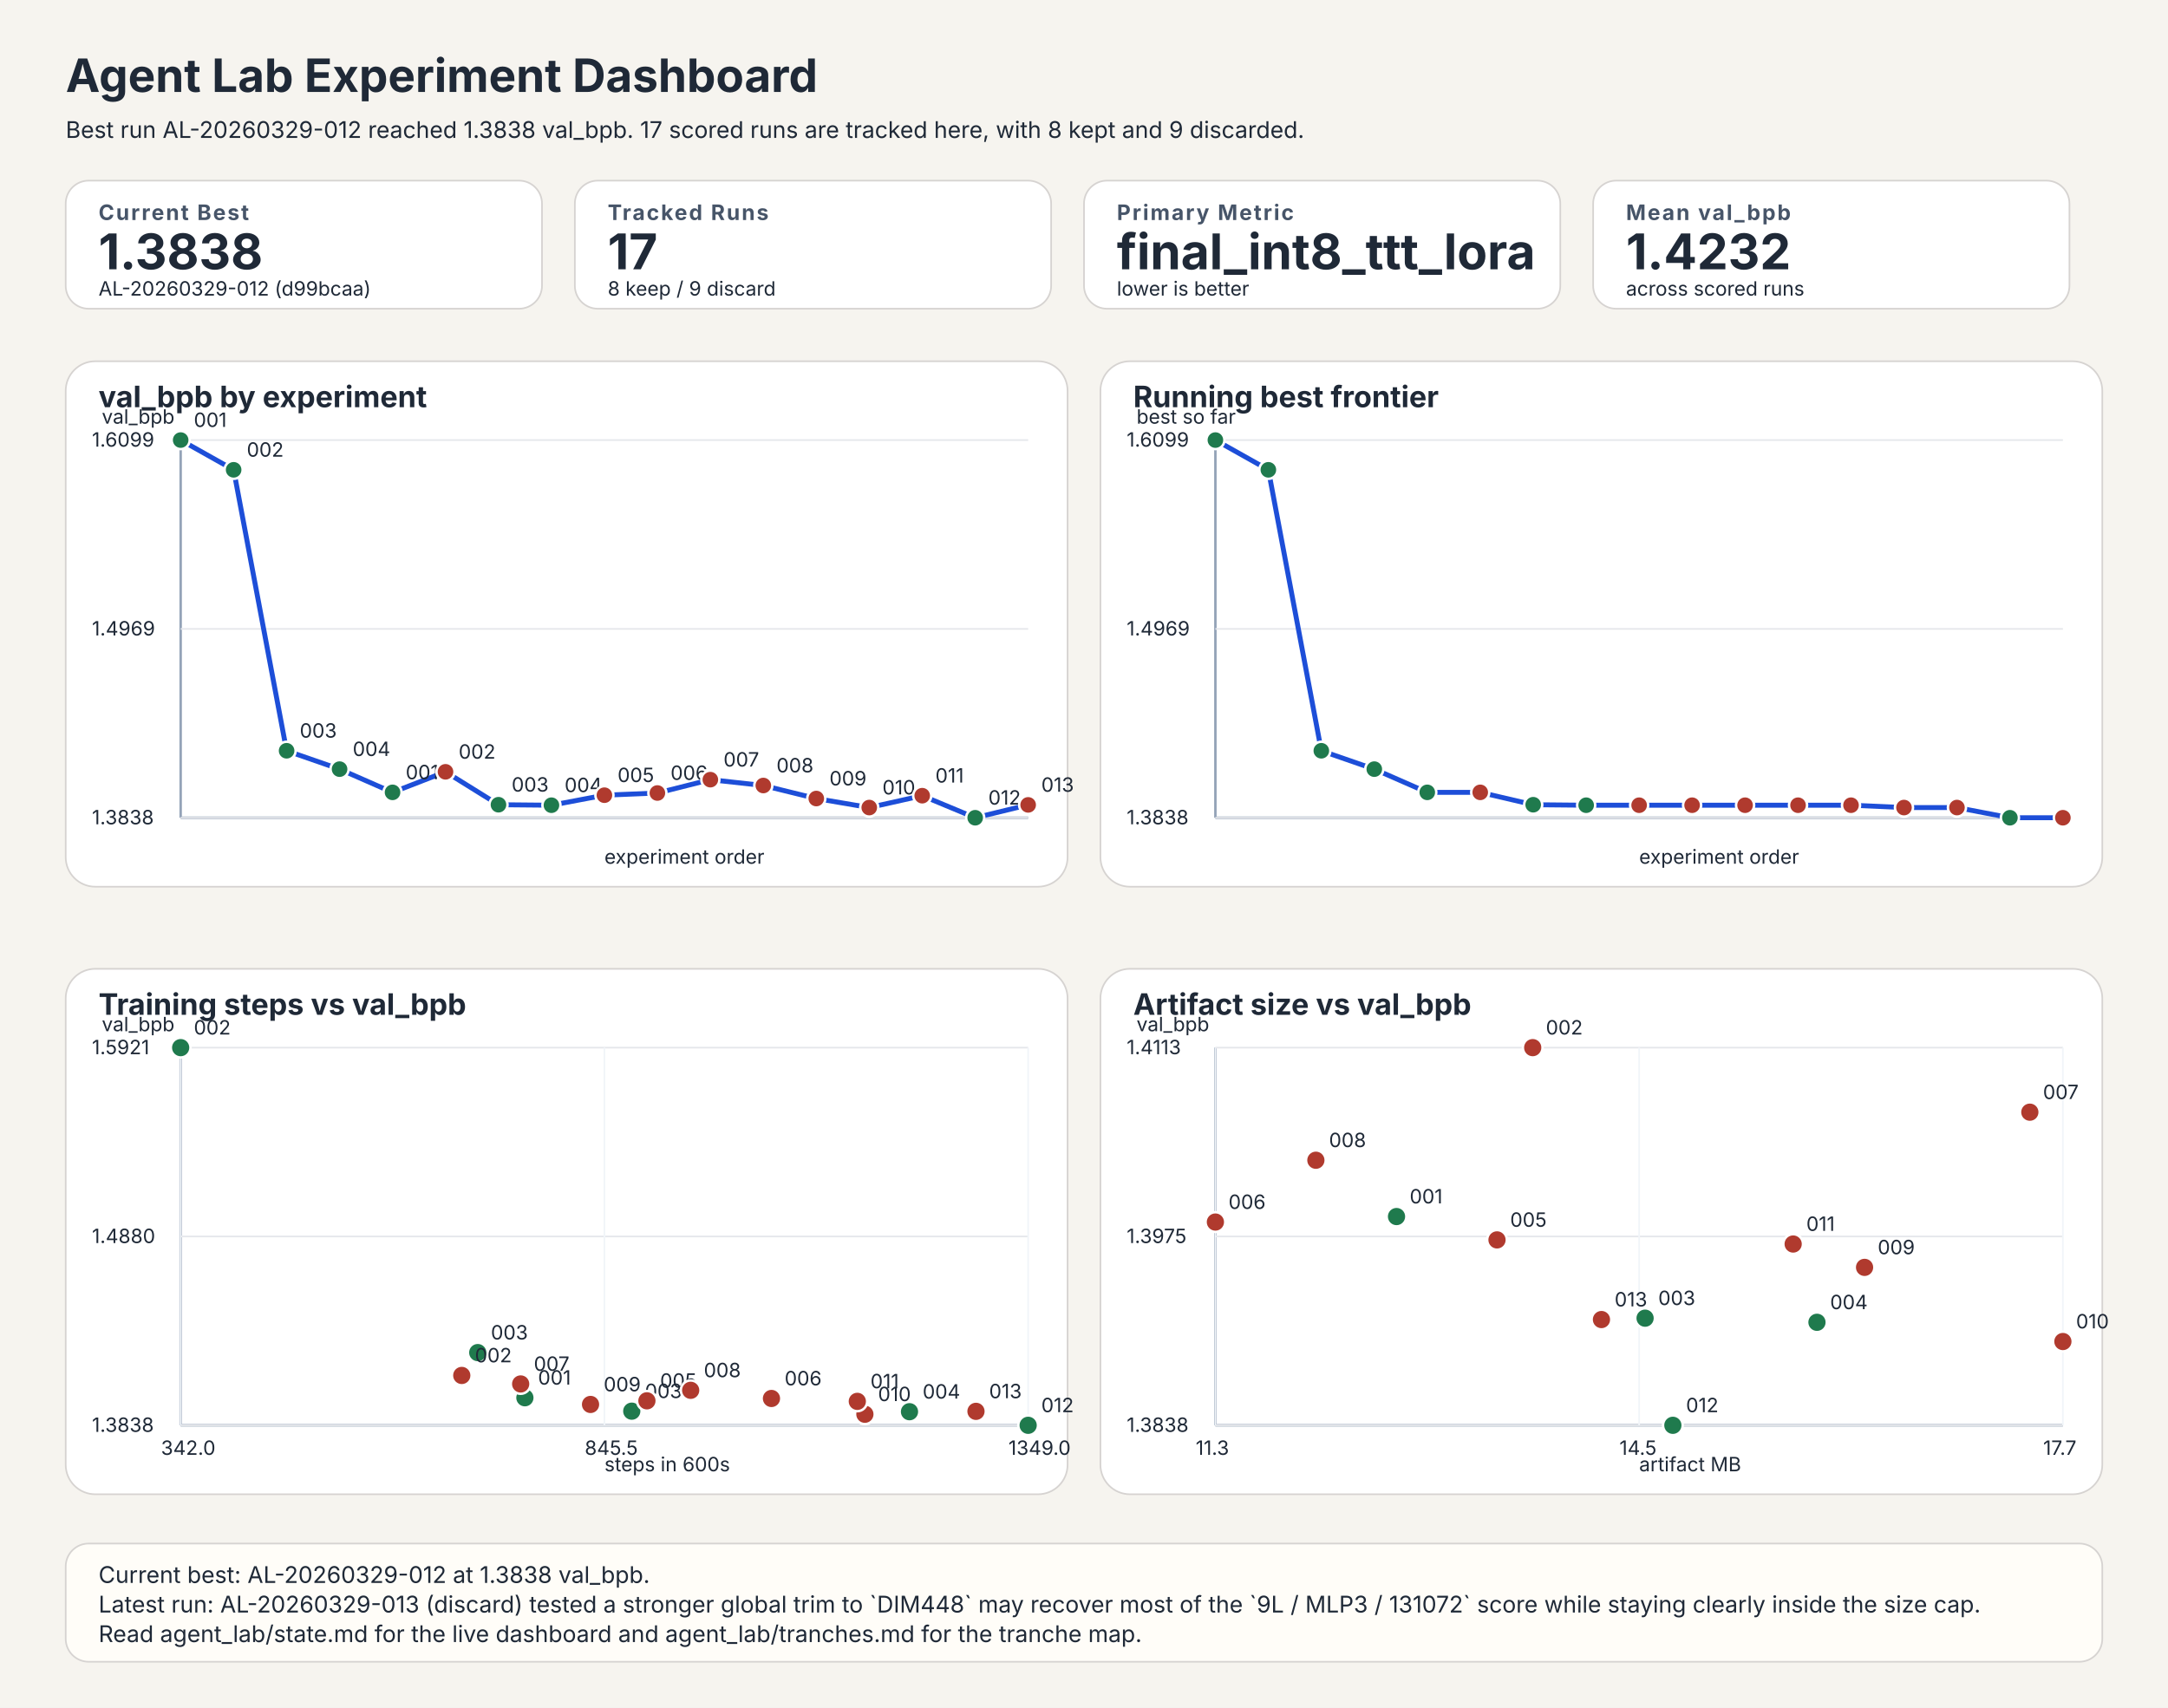
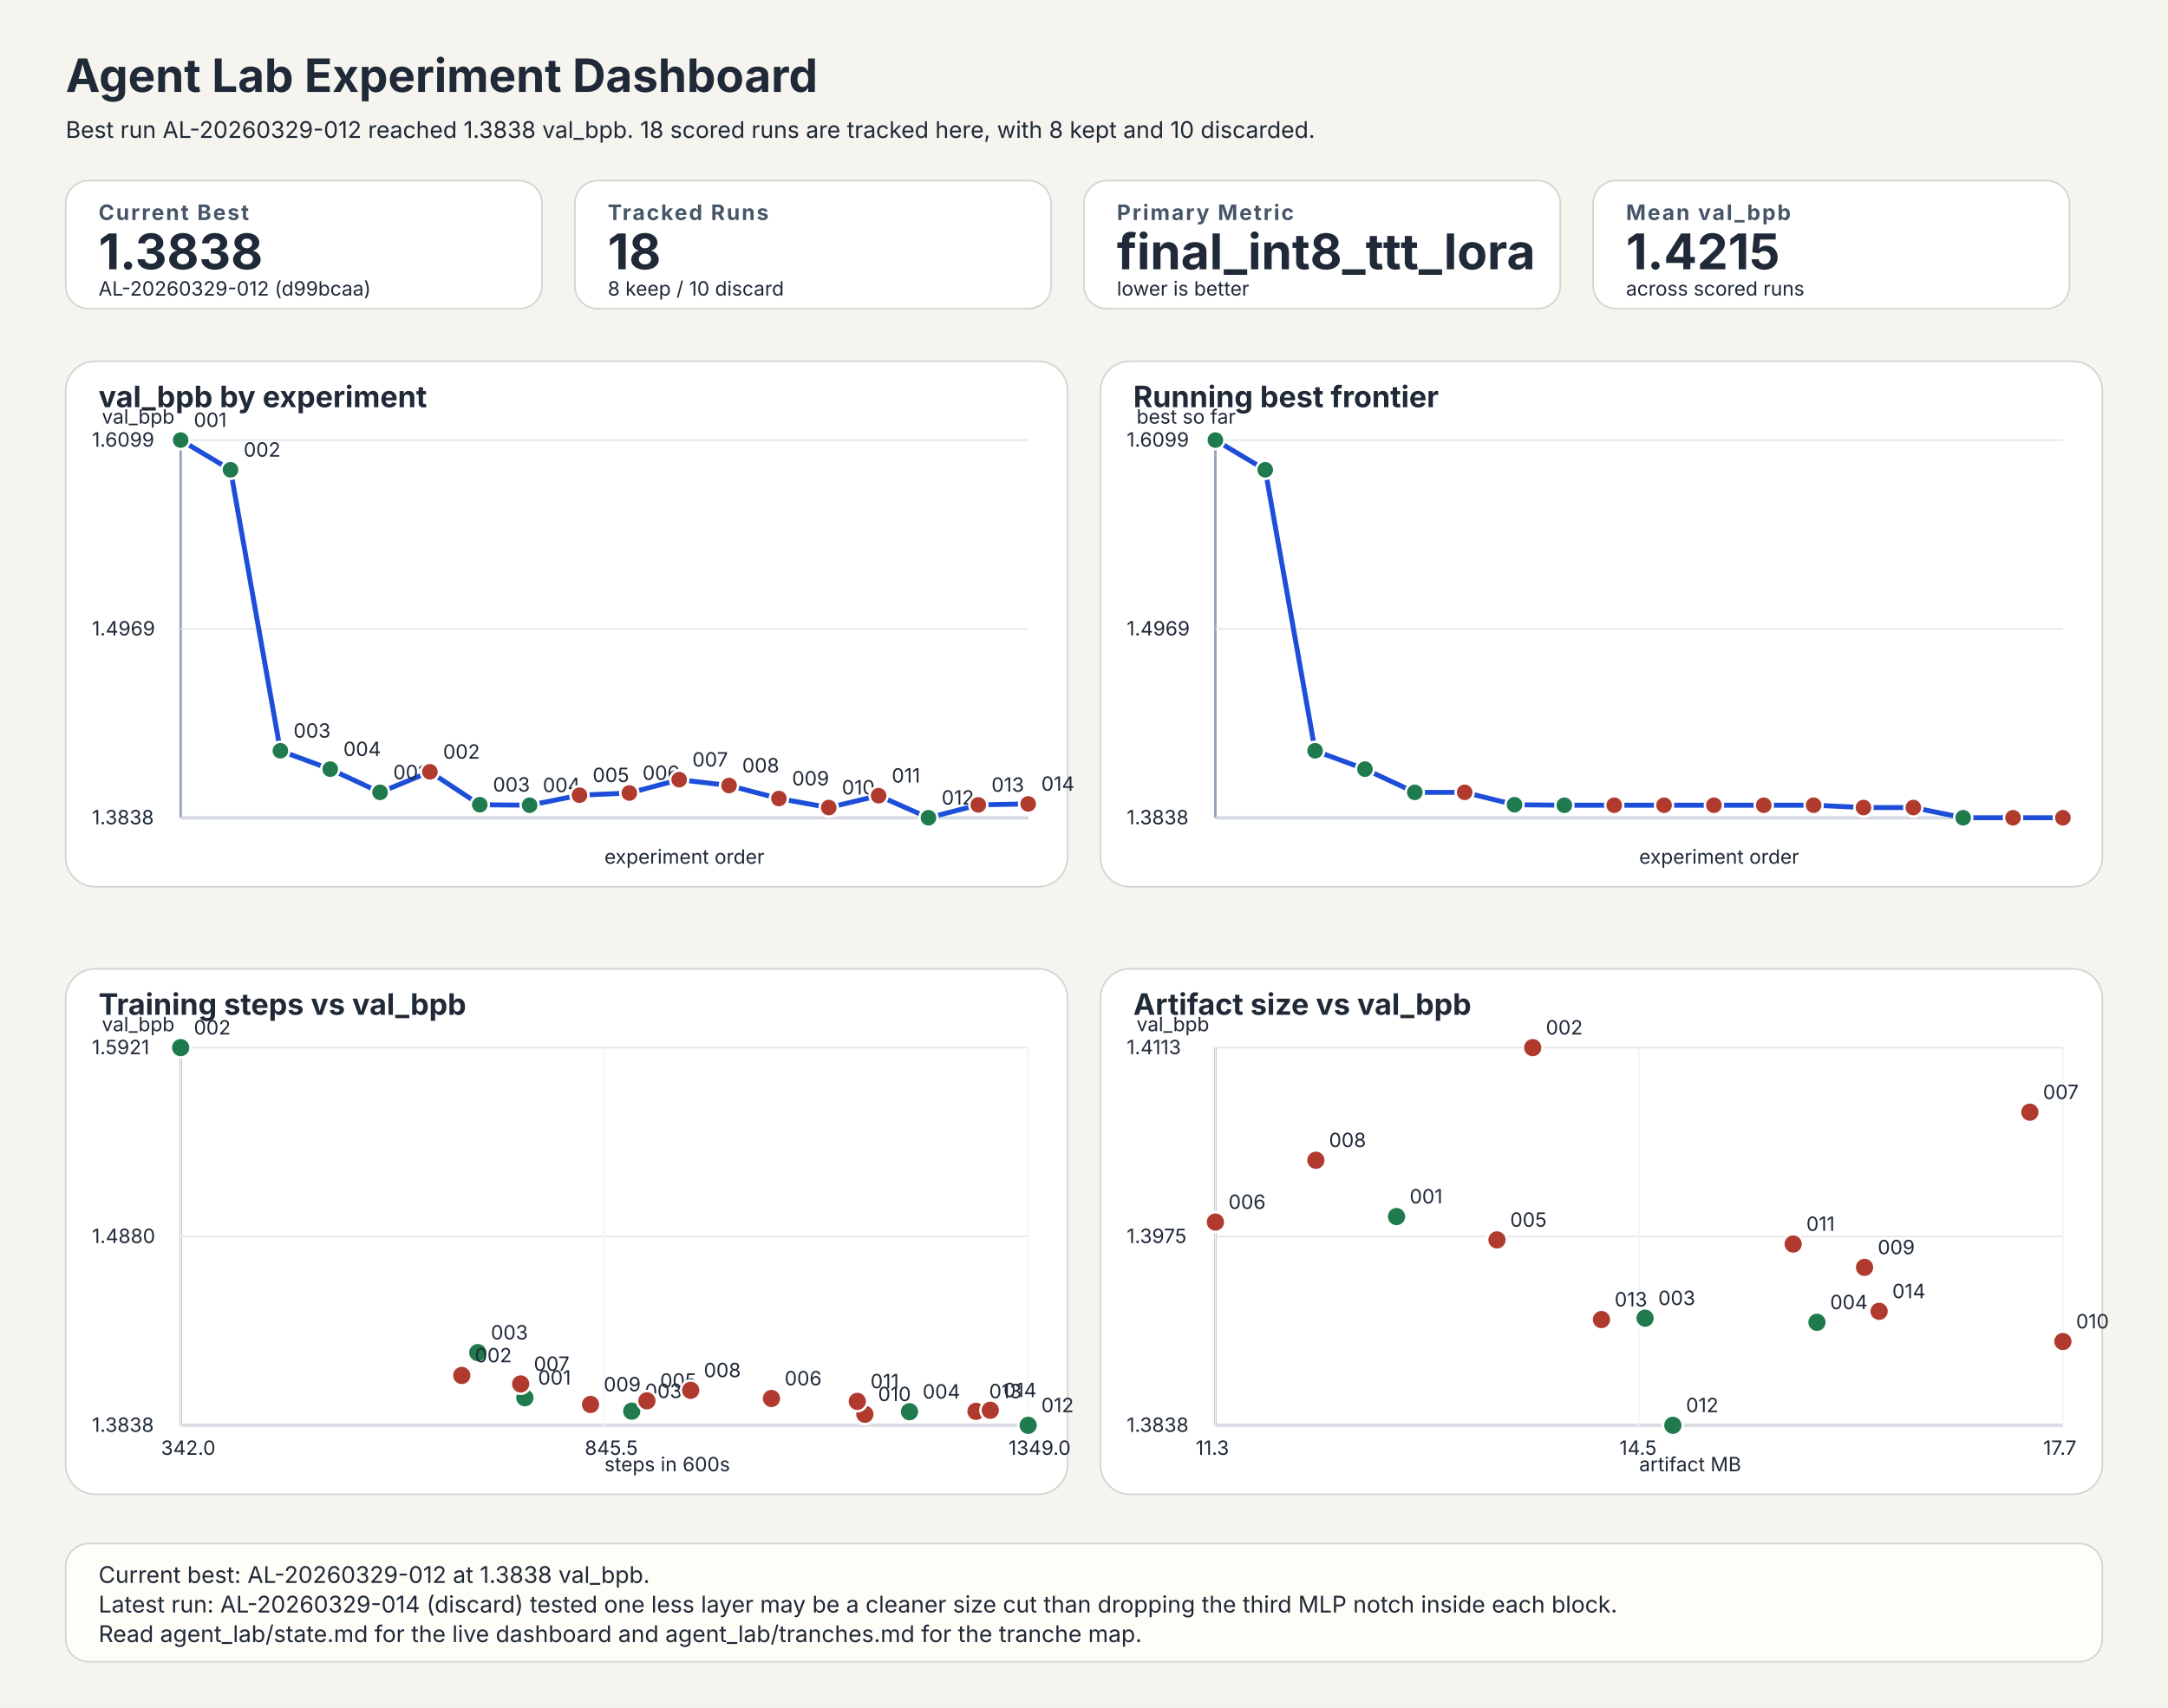
<svg xmlns="http://www.w3.org/2000/svg" width="1320" height="1040" viewBox="0 0 1320 1040">
  <rect width="100%" height="100%" fill="#f6f4ef" />
  <style>text{font-family:ui-sans-serif,system-ui,-apple-system,BlinkMacSystemFont,"Segoe UI",sans-serif;fill:#1f2937}.small{font-size:12px}.body{font-size:14px}.label{font-size:15px;font-weight:600}.title{font-size:28px;font-weight:700}.cardtitle{font-size:13px;font-weight:700;letter-spacing:.08em;text-transform:uppercase;fill:#475569}.metric{font-size:30px;font-weight:700}.paneltitle{font-size:18px;font-weight:700}</style>
  <text x="40" y="56" class="title">Agent Lab Experiment Dashboard</text>
-   <text x="40" y="84" class="body">Best run AL-20260329-012 reached 1.3838 val_bpb. 17 scored runs are tracked here, with 8 kept and 9 discarded.</text>
+   <text x="40" y="84" class="body">Best run AL-20260329-012 reached 1.3838 val_bpb. 18 scored runs are tracked here, with 8 kept and 10 discarded.</text>
  <rect x="40" y="110" width="290" height="78" rx="14" fill="#ffffff" stroke="#d6d3d1" />
  <text x="60" y="134" class="cardtitle">Current Best</text>
  <text x="60" y="164" class="metric">1.3838</text>
  <text x="60" y="180" class="small">AL-20260329-012 (d99bcaa)</text>
  <rect x="350" y="110" width="290" height="78" rx="14" fill="#ffffff" stroke="#d6d3d1" />
  <text x="370" y="134" class="cardtitle">Tracked Runs</text>
-   <text x="370" y="164" class="metric">17</text>
-   <text x="370" y="180" class="small">8 keep / 9 discard</text>
+   <text x="370" y="164" class="metric">18</text>
+   <text x="370" y="180" class="small">8 keep / 10 discard</text>
  <rect x="660" y="110" width="290" height="78" rx="14" fill="#ffffff" stroke="#d6d3d1" />
  <text x="680" y="134" class="cardtitle">Primary Metric</text>
  <text x="680" y="164" class="metric">final_int8_ttt_lora</text>
  <text x="680" y="180" class="small">lower is better</text>
  <rect x="970" y="110" width="290" height="78" rx="14" fill="#ffffff" stroke="#d6d3d1" />
  <text x="990" y="134" class="cardtitle">Mean val_bpb</text>
-   <text x="990" y="164" class="metric">1.4232</text>
+   <text x="990" y="164" class="metric">1.4215</text>
  <text x="990" y="180" class="small">across scored runs</text>
  <rect x="40" y="220" width="610" height="320" rx="18" fill="#ffffff" stroke="#d6d3d1" />
  <text x="60" y="248" class="paneltitle">val_bpb by experiment</text>
  <line x1="110" y1="498" x2="626" y2="498" stroke="#94a3b8" stroke-width="1.5" />
  <line x1="110" y1="498" x2="110" y2="268" stroke="#94a3b8" stroke-width="1.5" />
  <text x="368.00" y="526.00" class="small">experiment order</text>
  <text x="62.00" y="258.00" class="small">val_bpb</text>
  <line x1="110" y1="498.00" x2="626" y2="498.00" stroke="#e5e7eb" stroke-width="1" />
  <text x="56.00" y="502.00" class="small">1.3838</text>
  <line x1="110" y1="383.00" x2="626" y2="383.00" stroke="#e5e7eb" stroke-width="1" />
  <text x="56.00" y="387.00" class="small">1.4969</text>
  <line x1="110" y1="268.00" x2="626" y2="268.00" stroke="#e5e7eb" stroke-width="1" />
  <text x="56.00" y="272.00" class="small">1.6099</text>
-   <polyline fill="none" stroke="#1d4ed8" stroke-width="3" points="110.00,268.00 142.25,286.11 174.50,457.21 206.75,468.40 239.00,482.54 271.25,470.03 303.50,490.07 335.75,490.37 368.00,484.27 400.25,482.94 432.50,474.81 464.75,478.37 497.00,486.30 529.25,491.79 561.50,484.57 593.75,498.00 626.00,490.17" />
+   <polyline fill="none" stroke="#1d4ed8" stroke-width="3" points="110.00,268.00 140.35,286.11 170.71,457.21 201.06,468.40 231.41,482.54 261.76,470.03 292.12,490.07 322.47,490.37 352.82,484.27 383.18,482.94 413.53,474.81 443.88,478.37 474.24,486.30 504.59,491.79 534.94,484.57 565.29,498.00 595.65,490.17 626.00,489.56" />
  <circle cx="110.00" cy="268.00" r="5.5" fill="#1f7a4d" stroke="#ffffff" stroke-width="1.5" />
  <text x="118.00" y="260.00" class="small">001</text>
-   <circle cx="142.25" cy="286.11" r="5.5" fill="#1f7a4d" stroke="#ffffff" stroke-width="1.5" />
-   <text x="150.25" y="278.11" class="small">002</text>
-   <circle cx="174.50" cy="457.21" r="5.5" fill="#1f7a4d" stroke="#ffffff" stroke-width="1.5" />
-   <text x="182.50" y="449.21" class="small">003</text>
-   <circle cx="206.75" cy="468.40" r="5.5" fill="#1f7a4d" stroke="#ffffff" stroke-width="1.5" />
-   <text x="214.75" y="460.40" class="small">004</text>
-   <circle cx="239.00" cy="482.54" r="5.5" fill="#1f7a4d" stroke="#ffffff" stroke-width="1.5" />
-   <text x="247.00" y="474.54" class="small">001</text>
-   <circle cx="271.25" cy="470.03" r="5.5" fill="#b03a2e" stroke="#ffffff" stroke-width="1.5" />
-   <text x="279.25" y="462.03" class="small">002</text>
-   <circle cx="303.50" cy="490.07" r="5.5" fill="#1f7a4d" stroke="#ffffff" stroke-width="1.5" />
-   <text x="311.50" y="482.07" class="small">003</text>
-   <circle cx="335.75" cy="490.37" r="5.5" fill="#1f7a4d" stroke="#ffffff" stroke-width="1.5" />
-   <text x="343.75" y="482.37" class="small">004</text>
-   <circle cx="368.00" cy="484.27" r="5.5" fill="#b03a2e" stroke="#ffffff" stroke-width="1.5" />
-   <text x="376.00" y="476.27" class="small">005</text>
-   <circle cx="400.25" cy="482.94" r="5.5" fill="#b03a2e" stroke="#ffffff" stroke-width="1.5" />
-   <text x="408.25" y="474.94" class="small">006</text>
-   <circle cx="432.50" cy="474.81" r="5.5" fill="#b03a2e" stroke="#ffffff" stroke-width="1.5" />
-   <text x="440.50" y="466.81" class="small">007</text>
-   <circle cx="464.75" cy="478.37" r="5.5" fill="#b03a2e" stroke="#ffffff" stroke-width="1.5" />
-   <text x="472.75" y="470.37" class="small">008</text>
-   <circle cx="497.00" cy="486.30" r="5.5" fill="#b03a2e" stroke="#ffffff" stroke-width="1.5" />
-   <text x="505.00" y="478.30" class="small">009</text>
-   <circle cx="529.25" cy="491.79" r="5.5" fill="#b03a2e" stroke="#ffffff" stroke-width="1.5" />
-   <text x="537.25" y="483.79" class="small">010</text>
-   <circle cx="561.50" cy="484.57" r="5.5" fill="#b03a2e" stroke="#ffffff" stroke-width="1.5" />
-   <text x="569.50" y="476.57" class="small">011</text>
-   <circle cx="593.75" cy="498.00" r="5.5" fill="#1f7a4d" stroke="#ffffff" stroke-width="1.5" />
-   <text x="601.75" y="490.00" class="small">012</text>
-   <circle cx="626.00" cy="490.17" r="5.5" fill="#b03a2e" stroke="#ffffff" stroke-width="1.5" />
-   <text x="634.00" y="482.17" class="small">013</text>
+   <circle cx="140.35" cy="286.11" r="5.5" fill="#1f7a4d" stroke="#ffffff" stroke-width="1.5" />
+   <text x="148.35" y="278.11" class="small">002</text>
+   <circle cx="170.71" cy="457.21" r="5.5" fill="#1f7a4d" stroke="#ffffff" stroke-width="1.5" />
+   <text x="178.71" y="449.21" class="small">003</text>
+   <circle cx="201.06" cy="468.40" r="5.5" fill="#1f7a4d" stroke="#ffffff" stroke-width="1.5" />
+   <text x="209.06" y="460.40" class="small">004</text>
+   <circle cx="231.41" cy="482.54" r="5.5" fill="#1f7a4d" stroke="#ffffff" stroke-width="1.5" />
+   <text x="239.41" y="474.54" class="small">001</text>
+   <circle cx="261.76" cy="470.03" r="5.5" fill="#b03a2e" stroke="#ffffff" stroke-width="1.5" />
+   <text x="269.76" y="462.03" class="small">002</text>
+   <circle cx="292.12" cy="490.07" r="5.5" fill="#1f7a4d" stroke="#ffffff" stroke-width="1.5" />
+   <text x="300.12" y="482.07" class="small">003</text>
+   <circle cx="322.47" cy="490.37" r="5.5" fill="#1f7a4d" stroke="#ffffff" stroke-width="1.5" />
+   <text x="330.47" y="482.37" class="small">004</text>
+   <circle cx="352.82" cy="484.27" r="5.5" fill="#b03a2e" stroke="#ffffff" stroke-width="1.5" />
+   <text x="360.82" y="476.27" class="small">005</text>
+   <circle cx="383.18" cy="482.94" r="5.5" fill="#b03a2e" stroke="#ffffff" stroke-width="1.5" />
+   <text x="391.18" y="474.94" class="small">006</text>
+   <circle cx="413.53" cy="474.81" r="5.5" fill="#b03a2e" stroke="#ffffff" stroke-width="1.5" />
+   <text x="421.53" y="466.81" class="small">007</text>
+   <circle cx="443.88" cy="478.37" r="5.5" fill="#b03a2e" stroke="#ffffff" stroke-width="1.5" />
+   <text x="451.88" y="470.37" class="small">008</text>
+   <circle cx="474.24" cy="486.30" r="5.5" fill="#b03a2e" stroke="#ffffff" stroke-width="1.5" />
+   <text x="482.24" y="478.30" class="small">009</text>
+   <circle cx="504.59" cy="491.79" r="5.5" fill="#b03a2e" stroke="#ffffff" stroke-width="1.5" />
+   <text x="512.59" y="483.79" class="small">010</text>
+   <circle cx="534.94" cy="484.57" r="5.5" fill="#b03a2e" stroke="#ffffff" stroke-width="1.5" />
+   <text x="542.94" y="476.57" class="small">011</text>
+   <circle cx="565.29" cy="498.00" r="5.5" fill="#1f7a4d" stroke="#ffffff" stroke-width="1.5" />
+   <text x="573.29" y="490.00" class="small">012</text>
+   <circle cx="595.65" cy="490.17" r="5.5" fill="#b03a2e" stroke="#ffffff" stroke-width="1.5" />
+   <text x="603.65" y="482.17" class="small">013</text>
+   <circle cx="626.00" cy="489.56" r="5.5" fill="#b03a2e" stroke="#ffffff" stroke-width="1.5" />
+   <text x="634.00" y="481.56" class="small">014</text>
  <rect x="670" y="220" width="610" height="320" rx="18" fill="#ffffff" stroke="#d6d3d1" />
  <text x="690" y="248" class="paneltitle">Running best frontier</text>
  <line x1="740" y1="498" x2="1256" y2="498" stroke="#94a3b8" stroke-width="1.5" />
  <line x1="740" y1="498" x2="740" y2="268" stroke="#94a3b8" stroke-width="1.5" />
  <text x="998.00" y="526.00" class="small">experiment order</text>
  <text x="692.00" y="258.00" class="small">best so far</text>
  <line x1="740" y1="498.00" x2="1256" y2="498.00" stroke="#e5e7eb" stroke-width="1" />
  <text x="686.00" y="502.00" class="small">1.3838</text>
  <line x1="740" y1="383.00" x2="1256" y2="383.00" stroke="#e5e7eb" stroke-width="1" />
  <text x="686.00" y="387.00" class="small">1.4969</text>
  <line x1="740" y1="268.00" x2="1256" y2="268.00" stroke="#e5e7eb" stroke-width="1" />
  <text x="686.00" y="272.00" class="small">1.6099</text>
-   <polyline fill="none" stroke="#1d4ed8" stroke-width="3" points="740.00,268.00 772.25,286.11 804.50,457.21 836.75,468.40 869.00,482.54 901.25,482.54 933.50,490.07 965.75,490.37 998.00,490.37 1030.25,490.37 1062.50,490.37 1094.75,490.37 1127.00,490.37 1159.25,491.79 1191.50,491.79 1223.75,498.00 1256.00,498.00" />
+   <polyline fill="none" stroke="#1d4ed8" stroke-width="3" points="740.00,268.00 770.35,286.11 800.71,457.21 831.06,468.40 861.41,482.54 891.76,482.54 922.12,490.07 952.47,490.37 982.82,490.37 1013.18,490.37 1043.53,490.37 1073.88,490.37 1104.24,490.37 1134.59,491.79 1164.94,491.79 1195.29,498.00 1225.65,498.00 1256.00,498.00" />
  <circle cx="740.00" cy="268.00" r="5.5" fill="#1f7a4d" stroke="#ffffff" stroke-width="1.5" />
-   <circle cx="772.25" cy="286.11" r="5.5" fill="#1f7a4d" stroke="#ffffff" stroke-width="1.5" />
-   <circle cx="804.50" cy="457.21" r="5.5" fill="#1f7a4d" stroke="#ffffff" stroke-width="1.5" />
-   <circle cx="836.75" cy="468.40" r="5.5" fill="#1f7a4d" stroke="#ffffff" stroke-width="1.5" />
-   <circle cx="869.00" cy="482.54" r="5.5" fill="#1f7a4d" stroke="#ffffff" stroke-width="1.5" />
-   <circle cx="901.25" cy="482.54" r="5.5" fill="#b03a2e" stroke="#ffffff" stroke-width="1.5" />
-   <circle cx="933.50" cy="490.07" r="5.5" fill="#1f7a4d" stroke="#ffffff" stroke-width="1.5" />
-   <circle cx="965.75" cy="490.37" r="5.5" fill="#1f7a4d" stroke="#ffffff" stroke-width="1.5" />
-   <circle cx="998.00" cy="490.37" r="5.5" fill="#b03a2e" stroke="#ffffff" stroke-width="1.5" />
-   <circle cx="1030.25" cy="490.37" r="5.5" fill="#b03a2e" stroke="#ffffff" stroke-width="1.5" />
-   <circle cx="1062.50" cy="490.37" r="5.5" fill="#b03a2e" stroke="#ffffff" stroke-width="1.5" />
-   <circle cx="1094.75" cy="490.37" r="5.5" fill="#b03a2e" stroke="#ffffff" stroke-width="1.5" />
-   <circle cx="1127.00" cy="490.37" r="5.5" fill="#b03a2e" stroke="#ffffff" stroke-width="1.5" />
-   <circle cx="1159.25" cy="491.79" r="5.5" fill="#b03a2e" stroke="#ffffff" stroke-width="1.5" />
-   <circle cx="1191.50" cy="491.79" r="5.5" fill="#b03a2e" stroke="#ffffff" stroke-width="1.5" />
-   <circle cx="1223.75" cy="498.00" r="5.5" fill="#1f7a4d" stroke="#ffffff" stroke-width="1.5" />
+   <circle cx="770.35" cy="286.11" r="5.5" fill="#1f7a4d" stroke="#ffffff" stroke-width="1.5" />
+   <circle cx="800.71" cy="457.21" r="5.5" fill="#1f7a4d" stroke="#ffffff" stroke-width="1.5" />
+   <circle cx="831.06" cy="468.40" r="5.5" fill="#1f7a4d" stroke="#ffffff" stroke-width="1.5" />
+   <circle cx="861.41" cy="482.54" r="5.5" fill="#1f7a4d" stroke="#ffffff" stroke-width="1.5" />
+   <circle cx="891.76" cy="482.54" r="5.5" fill="#b03a2e" stroke="#ffffff" stroke-width="1.5" />
+   <circle cx="922.12" cy="490.07" r="5.5" fill="#1f7a4d" stroke="#ffffff" stroke-width="1.5" />
+   <circle cx="952.47" cy="490.37" r="5.5" fill="#1f7a4d" stroke="#ffffff" stroke-width="1.5" />
+   <circle cx="982.82" cy="490.37" r="5.5" fill="#b03a2e" stroke="#ffffff" stroke-width="1.5" />
+   <circle cx="1013.18" cy="490.37" r="5.5" fill="#b03a2e" stroke="#ffffff" stroke-width="1.5" />
+   <circle cx="1043.53" cy="490.37" r="5.5" fill="#b03a2e" stroke="#ffffff" stroke-width="1.5" />
+   <circle cx="1073.88" cy="490.37" r="5.5" fill="#b03a2e" stroke="#ffffff" stroke-width="1.5" />
+   <circle cx="1104.24" cy="490.37" r="5.5" fill="#b03a2e" stroke="#ffffff" stroke-width="1.5" />
+   <circle cx="1134.59" cy="491.79" r="5.5" fill="#b03a2e" stroke="#ffffff" stroke-width="1.5" />
+   <circle cx="1164.94" cy="491.79" r="5.5" fill="#b03a2e" stroke="#ffffff" stroke-width="1.5" />
+   <circle cx="1195.29" cy="498.00" r="5.5" fill="#1f7a4d" stroke="#ffffff" stroke-width="1.5" />
+   <circle cx="1225.65" cy="498.00" r="5.5" fill="#b03a2e" stroke="#ffffff" stroke-width="1.5" />
  <circle cx="1256.00" cy="498.00" r="5.5" fill="#b03a2e" stroke="#ffffff" stroke-width="1.5" />
  <rect x="40" y="590" width="610" height="320" rx="18" fill="#ffffff" stroke="#d6d3d1" />
  <text x="60" y="618" class="paneltitle">Training steps vs val_bpb</text>
  <line x1="110" y1="868" x2="626" y2="868" stroke="#94a3b8" stroke-width="1.5" />
  <line x1="110" y1="868" x2="110" y2="638" stroke="#94a3b8" stroke-width="1.5" />
  <text x="368.00" y="896.00" class="small">steps in 600s</text>
  <text x="62.00" y="628.00" class="small">val_bpb</text>
  <line x1="110" y1="868.00" x2="626" y2="868.00" stroke="#e5e7eb" stroke-width="1" />
  <text x="56.00" y="872.00" class="small">1.3838</text>
  <line x1="110" y1="753.00" x2="626" y2="753.00" stroke="#e5e7eb" stroke-width="1" />
  <text x="56.00" y="757.00" class="small">1.4880</text>
  <line x1="110" y1="638.00" x2="626" y2="638.00" stroke="#e5e7eb" stroke-width="1" />
  <text x="56.00" y="642.00" class="small">1.5921</text>
  <line x1="110.00" y1="868" x2="110.00" y2="638" stroke="#f1f5f9" stroke-width="1" />
  <text x="98.00" y="886.00" class="small">342.0</text>
  <line x1="368.00" y1="868" x2="368.00" y2="638" stroke="#f1f5f9" stroke-width="1" />
  <text x="356.00" y="886.00" class="small">845.5</text>
  <line x1="626.00" y1="868" x2="626.00" y2="638" stroke="#f1f5f9" stroke-width="1" />
  <text x="614.00" y="886.00" class="small">1349.0</text>
  <circle cx="110.00" cy="638.00" r="6" fill="#1f7a4d" stroke="#ffffff" stroke-width="1.5" />
  <text x="118.00" y="630.00" class="small">002</text>
  <circle cx="290.88" cy="823.72" r="6" fill="#1f7a4d" stroke="#ffffff" stroke-width="1.5" />
  <text x="298.88" y="815.72" class="small">003</text>
  <circle cx="319.58" cy="851.22" r="6" fill="#1f7a4d" stroke="#ffffff" stroke-width="1.5" />
  <text x="327.58" y="843.22" class="small">001</text>
  <circle cx="281.15" cy="837.64" r="6" fill="#b03a2e" stroke="#ffffff" stroke-width="1.5" />
  <text x="289.15" y="829.64" class="small">002</text>
  <circle cx="384.65" cy="859.39" r="6" fill="#1f7a4d" stroke="#ffffff" stroke-width="1.5" />
  <text x="392.65" y="851.39" class="small">003</text>
  <circle cx="553.75" cy="859.72" r="6" fill="#1f7a4d" stroke="#ffffff" stroke-width="1.5" />
  <text x="561.75" y="851.72" class="small">004</text>
  <circle cx="393.88" cy="853.09" r="6" fill="#b03a2e" stroke="#ffffff" stroke-width="1.5" />
  <text x="401.88" y="845.09" class="small">005</text>
  <circle cx="469.71" cy="851.66" r="6" fill="#b03a2e" stroke="#ffffff" stroke-width="1.5" />
  <text x="477.71" y="843.66" class="small">006</text>
  <circle cx="317.01" cy="842.82" r="6" fill="#b03a2e" stroke="#ffffff" stroke-width="1.5" />
  <text x="325.01" y="834.82" class="small">007</text>
  <circle cx="420.52" cy="846.69" r="6" fill="#b03a2e" stroke="#ffffff" stroke-width="1.5" />
  <text x="428.52" y="838.69" class="small">008</text>
  <circle cx="359.55" cy="855.30" r="6" fill="#b03a2e" stroke="#ffffff" stroke-width="1.5" />
  <text x="367.55" y="847.30" class="small">009</text>
  <circle cx="526.59" cy="861.26" r="6" fill="#b03a2e" stroke="#ffffff" stroke-width="1.5" />
  <text x="534.59" y="853.26" class="small">010</text>
  <circle cx="521.98" cy="853.42" r="6" fill="#b03a2e" stroke="#ffffff" stroke-width="1.5" />
  <text x="529.98" y="845.42" class="small">011</text>
  <circle cx="626.00" cy="868.00" r="6" fill="#1f7a4d" stroke="#ffffff" stroke-width="1.5" />
  <text x="634.00" y="860.00" class="small">012</text>
  <circle cx="594.23" cy="859.50" r="6" fill="#b03a2e" stroke="#ffffff" stroke-width="1.5" />
  <text x="602.23" y="851.50" class="small">013</text>
+   <circle cx="602.94" cy="858.84" r="6" fill="#b03a2e" stroke="#ffffff" stroke-width="1.5" />
+   <text x="610.94" y="850.84" class="small">014</text>
  <rect x="670" y="590" width="610" height="320" rx="18" fill="#ffffff" stroke="#d6d3d1" />
  <text x="690" y="618" class="paneltitle">Artifact size vs val_bpb</text>
  <line x1="740" y1="868" x2="1256" y2="868" stroke="#94a3b8" stroke-width="1.5" />
  <line x1="740" y1="868" x2="740" y2="638" stroke="#94a3b8" stroke-width="1.5" />
  <text x="998.00" y="896.00" class="small">artifact MB</text>
  <text x="692.00" y="628.00" class="small">val_bpb</text>
  <line x1="740" y1="868.00" x2="1256" y2="868.00" stroke="#e5e7eb" stroke-width="1" />
  <text x="686.00" y="872.00" class="small">1.3838</text>
  <line x1="740" y1="753.00" x2="1256" y2="753.00" stroke="#e5e7eb" stroke-width="1" />
  <text x="686.00" y="757.00" class="small">1.3975</text>
  <line x1="740" y1="638.00" x2="1256" y2="638.00" stroke="#e5e7eb" stroke-width="1" />
  <text x="686.00" y="642.00" class="small">1.4113</text>
  <line x1="740.00" y1="868" x2="740.00" y2="638" stroke="#f1f5f9" stroke-width="1" />
  <text x="728.00" y="886.00" class="small">11.3</text>
  <line x1="998.00" y1="868" x2="998.00" y2="638" stroke="#f1f5f9" stroke-width="1" />
  <text x="986.00" y="886.00" class="small">14.5</text>
  <line x1="1256.00" y1="868" x2="1256.00" y2="638" stroke="#f1f5f9" stroke-width="1" />
  <text x="1244.00" y="886.00" class="small">17.7</text>
  <circle cx="850.28" cy="740.87" r="6" fill="#1f7a4d" stroke="#ffffff" stroke-width="1.5" />
  <text x="858.28" y="732.87" class="small">001</text>
  <circle cx="933.20" cy="638.00" r="6" fill="#b03a2e" stroke="#ffffff" stroke-width="1.5" />
  <text x="941.20" y="630.00" class="small">002</text>
  <circle cx="1001.62" cy="802.76" r="6" fill="#1f7a4d" stroke="#ffffff" stroke-width="1.5" />
  <text x="1009.62" y="794.76" class="small">003</text>
  <circle cx="1106.27" cy="805.27" r="6" fill="#1f7a4d" stroke="#ffffff" stroke-width="1.5" />
  <text x="1114.27" y="797.27" class="small">004</text>
  <circle cx="911.46" cy="755.09" r="6" fill="#b03a2e" stroke="#ffffff" stroke-width="1.5" />
  <text x="919.46" y="747.09" class="small">005</text>
  <circle cx="740.00" cy="744.22" r="6" fill="#b03a2e" stroke="#ffffff" stroke-width="1.5" />
  <text x="748.00" y="736.22" class="small">006</text>
  <circle cx="1235.88" cy="677.31" r="6" fill="#b03a2e" stroke="#ffffff" stroke-width="1.5" />
  <text x="1243.88" y="669.31" class="small">007</text>
  <circle cx="801.18" cy="706.58" r="6" fill="#b03a2e" stroke="#ffffff" stroke-width="1.5" />
  <text x="809.18" y="698.58" class="small">008</text>
  <circle cx="1135.25" cy="771.82" r="6" fill="#b03a2e" stroke="#ffffff" stroke-width="1.5" />
  <text x="1143.25" y="763.82" class="small">009</text>
  <circle cx="1256.00" cy="816.98" r="6" fill="#b03a2e" stroke="#ffffff" stroke-width="1.5" />
  <text x="1264.00" y="808.98" class="small">010</text>
  <circle cx="1091.78" cy="757.60" r="6" fill="#b03a2e" stroke="#ffffff" stroke-width="1.5" />
  <text x="1099.78" y="749.60" class="small">011</text>
  <circle cx="1018.53" cy="868.00" r="6" fill="#1f7a4d" stroke="#ffffff" stroke-width="1.5" />
  <text x="1026.53" y="860.00" class="small">012</text>
  <circle cx="975.06" cy="803.60" r="6" fill="#b03a2e" stroke="#ffffff" stroke-width="1.5" />
  <text x="983.06" y="795.60" class="small">013</text>
+   <circle cx="1144.11" cy="798.58" r="6" fill="#b03a2e" stroke="#ffffff" stroke-width="1.5" />
+   <text x="1152.11" y="790.58" class="small">014</text>
  <rect x="40" y="940" width="1240" height="72" rx="14" fill="#fffdf8" stroke="#d6d3d1" />
  <text x="60" y="964" class="body">Current best: AL-20260329-012 at 1.3838 val_bpb.</text>
-   <text x="60" y="982" class="body">Latest run: AL-20260329-013 (discard) tested a stronger global trim to `DIM448` may recover most of the `9L / MLP3 / 131072` score while staying clearly inside the size cap.</text>
+   <text x="60" y="982" class="body">Latest run: AL-20260329-014 (discard) tested one less layer may be a cleaner size cut than dropping the third MLP notch inside each block.</text>
  <text x="60" y="1000" class="body">Read agent_lab/state.md for the live dashboard and agent_lab/tranches.md for the tranche map.</text>
</svg>
